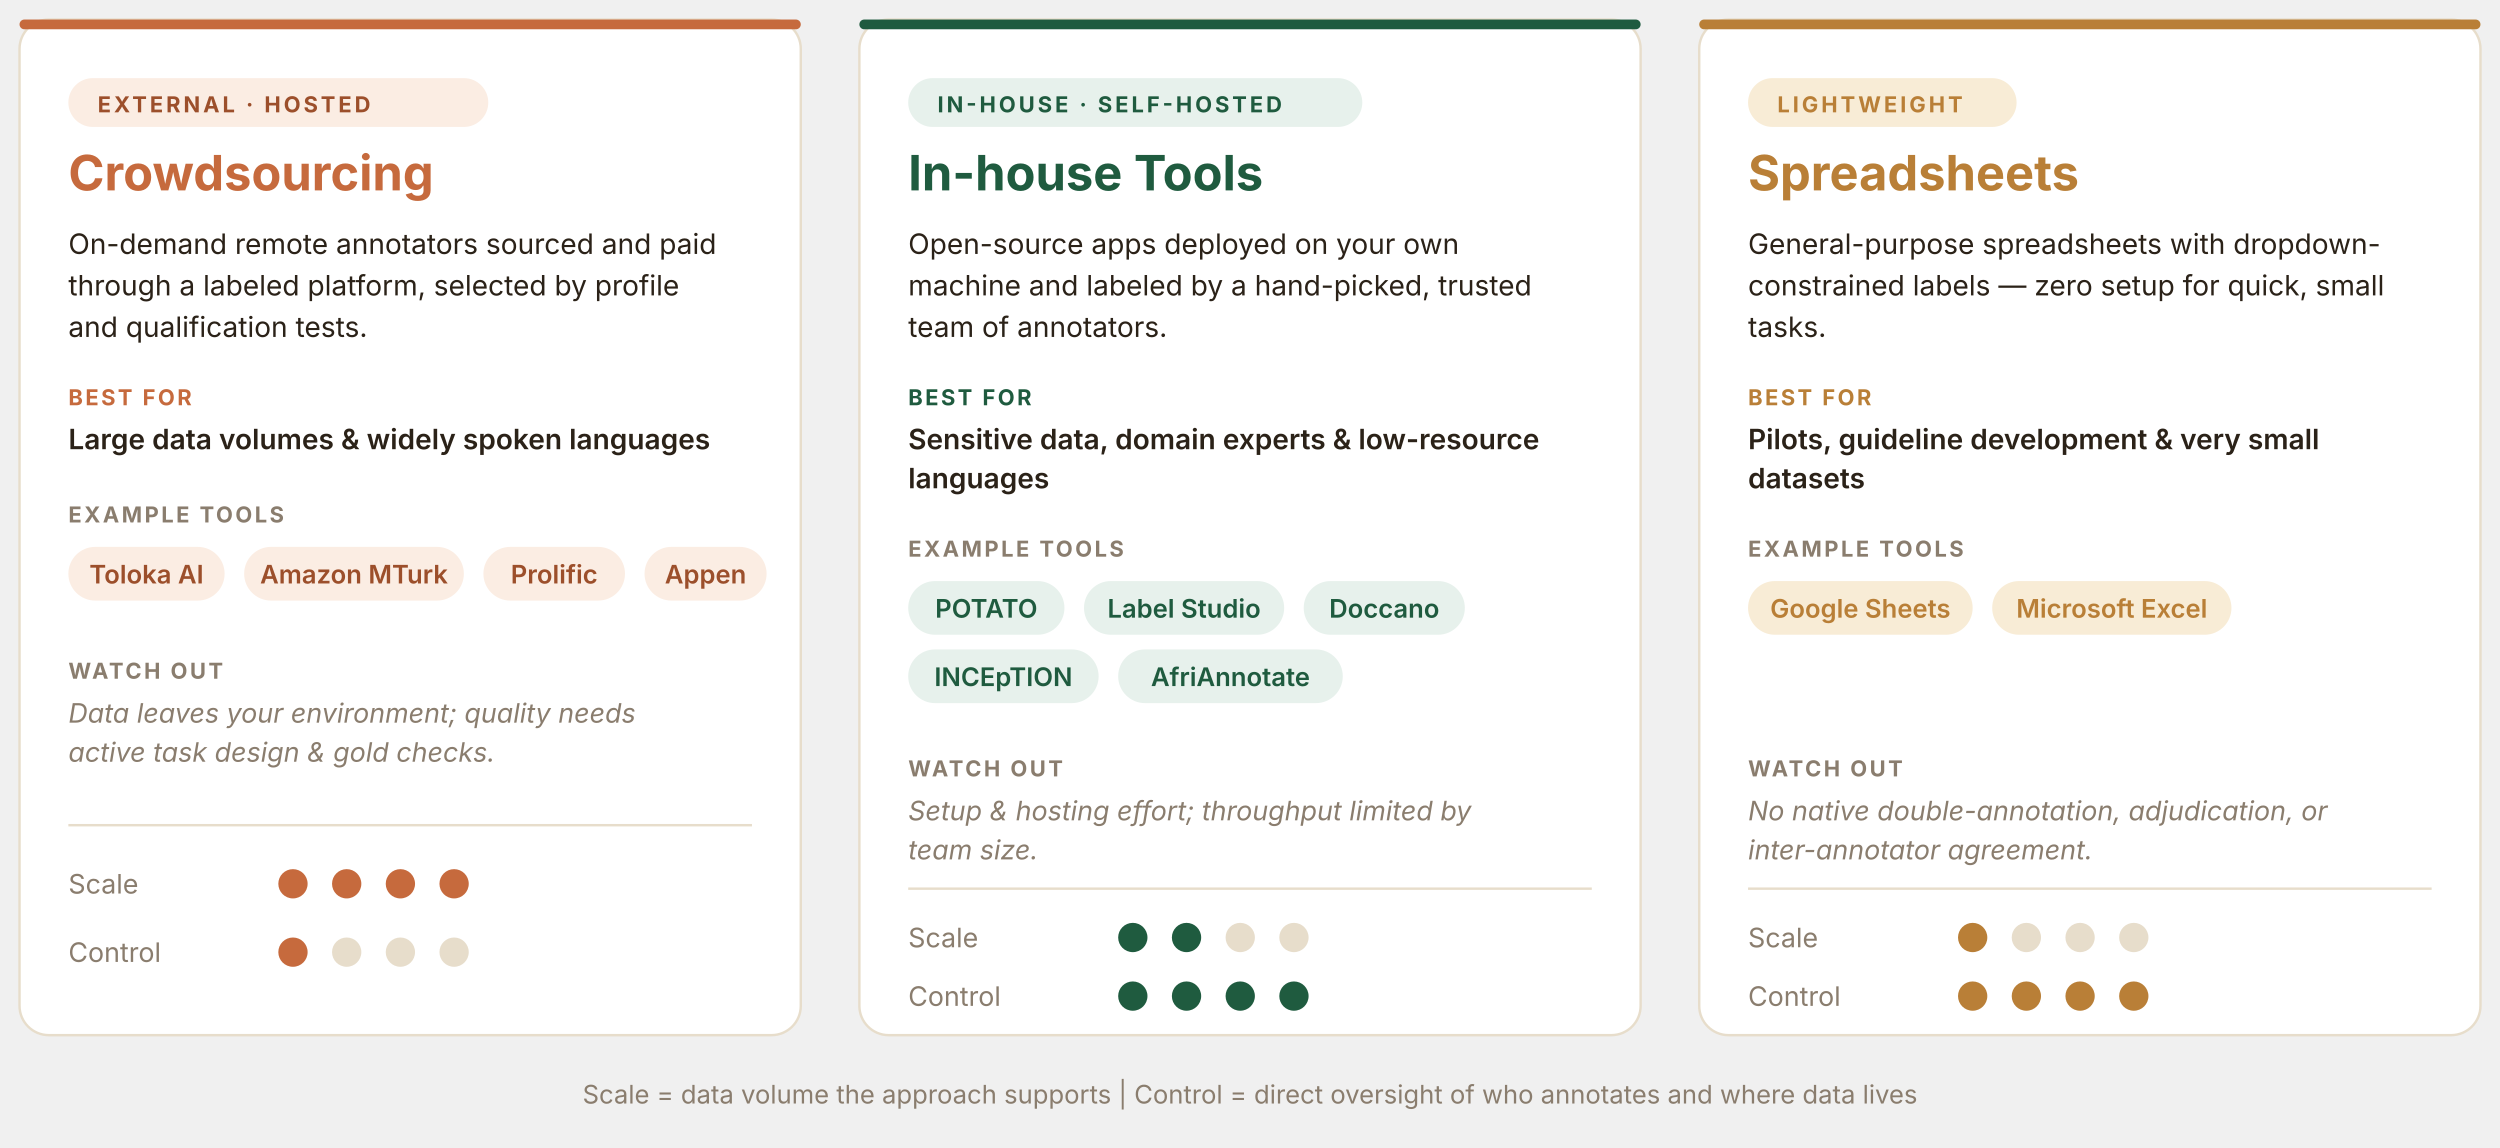
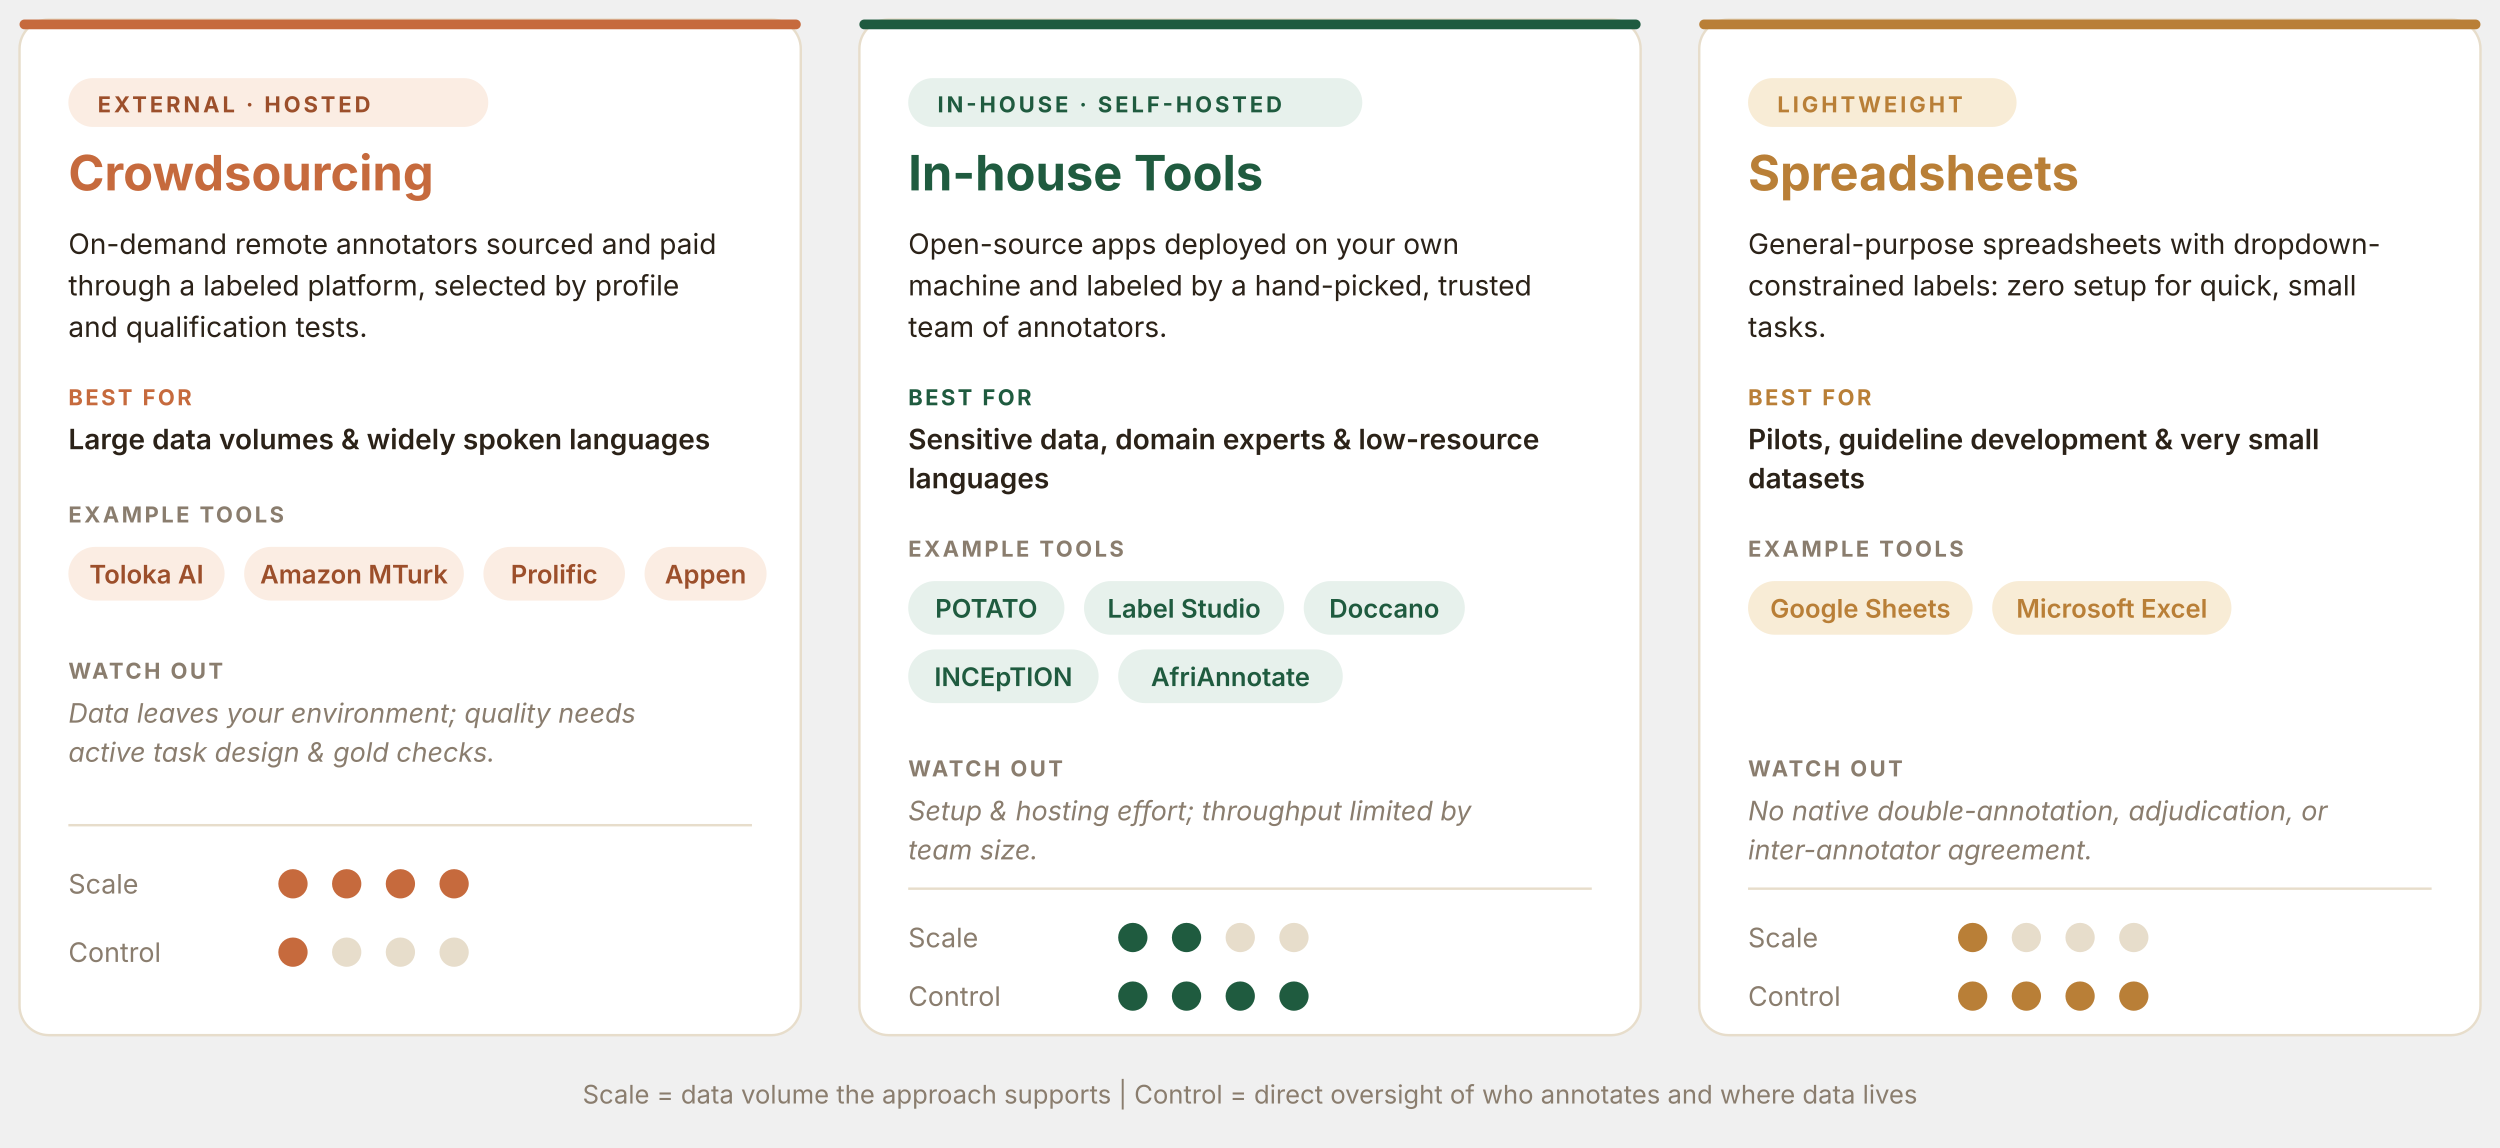
<svg xmlns="http://www.w3.org/2000/svg" viewBox="0 0 1024 470" width="100%" font-family="Inter,'Segoe UI',Roboto,system-ui,sans-serif" role="img" aria-labelledby="title">
  <g>
    <rect x="8" y="8" width="320" height="416" rx="12" fill="#FFFFFF" stroke="#E7DDCB" />
    <rect x="8" y="8" width="320" height="4" rx="2" fill="#C66A3D" />
    <rect x="28" y="32" width="172" height="20" rx="10" fill="#FBEDE3" />
    <text x="40" y="46" font-size="9" font-weight="700" letter-spacing="1.2" fill="#9C4F2B">EXTERNAL · HOSTED</text>
    <text x="28" y="78" font-size="20" font-weight="700" fill="#C66A3D">Crowdsourcing</text>
    <text font-size="11.5" fill="#2B2218">
      <tspan x="28" y="104">On-demand remote annotators sourced and paid</tspan>
      <tspan x="28" y="121">through a labeled platform, selected by profile</tspan>
      <tspan x="28" y="138">and qualification tests.</tspan>
    </text>
    <text x="28" y="166" font-size="9" font-weight="700" letter-spacing="1" fill="#C66A3D">BEST FOR</text>
    <text font-size="11.5" font-weight="600" fill="#2B2218">
      <tspan x="28" y="184">Large data volumes &amp; widely spoken languages</tspan>
    </text>
    <text x="28" y="214" font-size="9" font-weight="700" letter-spacing="1" fill="#8A7D6E">EXAMPLE TOOLS</text>
    <g font-size="10.5" font-weight="600" fill="#9C4F2B">
      <rect x="28" y="224" width="64" height="22" rx="11" fill="#FBEDE3" stroke="#E0A458" stroke-opacity="0" />
      <text x="60" y="239" text-anchor="middle">Toloka AI</text>
      <rect x="100" y="224" width="90" height="22" rx="11" fill="#FBEDE3" />
      <text x="145" y="239" text-anchor="middle">Amazon MTurk</text>
      <rect x="198" y="224" width="58" height="22" rx="11" fill="#FBEDE3" />
      <text x="227" y="239" text-anchor="middle">Prolific</text>
      <rect x="264" y="224" width="50" height="22" rx="11" fill="#FBEDE3" />
      <text x="289" y="239" text-anchor="middle">Appen</text>
    </g>
    <text x="28" y="278" font-size="9" font-weight="700" letter-spacing="1" fill="#8A7D6E">WATCH OUT</text>
    <text font-size="11" font-style="italic" fill="#8A7D6E">
      <tspan x="28" y="296">Data leaves your environment; quality needs</tspan>
      <tspan x="28" y="312">active task design &amp; gold checks.</tspan>
    </text>
    <line x1="28" y1="338" x2="308" y2="338" stroke="#E7DDCB" />
    <text x="28" y="366" font-size="11" fill="#8A7D6E">Scale</text>
    <g>
      <circle cx="120" cy="362" r="6" fill="#C66A3D" />
      <circle cx="142" cy="362" r="6" fill="#C66A3D" />
      <circle cx="164" cy="362" r="6" fill="#C66A3D" />
      <circle cx="186" cy="362" r="6" fill="#C66A3D" />
    </g>
    <text x="28" y="394" font-size="11" fill="#8A7D6E">Control</text>
    <g>
      <circle cx="120" cy="390" r="6" fill="#C66A3D" />
      <circle cx="142" cy="390" r="6" fill="#E7DDCB" />
      <circle cx="164" cy="390" r="6" fill="#E7DDCB" />
      <circle cx="186" cy="390" r="6" fill="#E7DDCB" />
    </g>
  </g>
  <g>
    <rect x="352" y="8" width="320" height="416" rx="12" fill="#FFFFFF" stroke="#E7DDCB" />
    <rect x="352" y="8" width="320" height="4" rx="2" fill="#1F5B3F" />
    <rect x="372" y="32" width="186" height="20" rx="10" fill="#E7F1EC" />
    <text x="384" y="46" font-size="9" font-weight="700" letter-spacing="1.2" fill="#1F5B3F">IN-HOUSE · SELF-HOSTED</text>
    <text x="372" y="78" font-size="20" font-weight="700" fill="#1F5B3F">In-house Tools</text>
    <text font-size="11.5" fill="#2B2218">
      <tspan x="372" y="104">Open-source apps deployed on your own</tspan>
      <tspan x="372" y="121">machine and labeled by a hand-picked, trusted</tspan>
      <tspan x="372" y="138">team of annotators.</tspan>
    </text>
    <text x="372" y="166" font-size="9" font-weight="700" letter-spacing="1" fill="#1F5B3F">BEST FOR</text>
    <text font-size="11.5" font-weight="600" fill="#2B2218">
      <tspan x="372" y="184">Sensitive data, domain experts &amp; low-resource</tspan>
      <tspan x="372" y="200">languages</tspan>
    </text>
    <text x="372" y="228" font-size="9" font-weight="700" letter-spacing="1" fill="#8A7D6E">EXAMPLE TOOLS</text>
    <g font-size="10.5" font-weight="600" fill="#1F5B3F">
      <rect x="372" y="238" width="64" height="22" rx="11" fill="#E7F1EC" />
      <text x="404" y="253" text-anchor="middle">POTATO</text>
      <rect x="444" y="238" width="82" height="22" rx="11" fill="#E7F1EC" />
      <text x="485" y="253" text-anchor="middle">Label Studio</text>
      <rect x="534" y="238" width="66" height="22" rx="11" fill="#E7F1EC" />
      <text x="567" y="253" text-anchor="middle">Doccano</text>
      <rect x="372" y="266" width="78" height="22" rx="11" fill="#E7F1EC" />
      <text x="411" y="281" text-anchor="middle">INCEpTION</text>
      <rect x="458" y="266" width="92" height="22" rx="11" fill="#E7F1EC" />
      <text x="504" y="281" text-anchor="middle">AfriAnnotate</text>
    </g>
    <text x="372" y="318" font-size="9" font-weight="700" letter-spacing="1" fill="#8A7D6E">WATCH OUT</text>
    <text font-size="11" font-style="italic" fill="#8A7D6E">
      <tspan x="372" y="336">Setup &amp; hosting effort; throughput limited by</tspan>
      <tspan x="372" y="352">team size.</tspan>
    </text>
    <line x1="372" y1="364" x2="652" y2="364" stroke="#E7DDCB" />
    <text x="372" y="388" font-size="11" fill="#8A7D6E">Scale</text>
    <g>
      <circle cx="464" cy="384" r="6" fill="#1F5B3F" />
      <circle cx="486" cy="384" r="6" fill="#1F5B3F" />
      <circle cx="508" cy="384" r="6" fill="#E7DDCB" />
      <circle cx="530" cy="384" r="6" fill="#E7DDCB" />
    </g>
    <text x="372" y="412" font-size="11" fill="#8A7D6E">Control</text>
    <g>
      <circle cx="464" cy="408" r="6" fill="#1F5B3F" />
      <circle cx="486" cy="408" r="6" fill="#1F5B3F" />
      <circle cx="508" cy="408" r="6" fill="#1F5B3F" />
      <circle cx="530" cy="408" r="6" fill="#1F5B3F" />
    </g>
  </g>
  <g>
    <rect x="696" y="8" width="320" height="416" rx="12" fill="#FFFFFF" stroke="#E7DDCB" />
    <rect x="696" y="8" width="320" height="4" rx="2" fill="#B97F37" />
    <rect x="716" y="32" width="110" height="20" rx="10" fill="#F8ECD6" />
    <text x="728" y="46" font-size="9" font-weight="700" letter-spacing="1.2" fill="#B97F37">LIGHTWEIGHT</text>
    <text x="716" y="78" font-size="20" font-weight="700" fill="#B97F37">Spreadsheets</text>
    <text font-size="11.5" fill="#2B2218">
      <tspan x="716" y="104">General-purpose spreadsheets with dropdown-</tspan>
-       <tspan x="716" y="121">constrained labels — zero setup for quick, small</tspan>
+       <tspan x="716" y="121">constrained labels: zero setup for quick, small</tspan>
      <tspan x="716" y="138">tasks.</tspan>
    </text>
    <text x="716" y="166" font-size="9" font-weight="700" letter-spacing="1" fill="#B97F37">BEST FOR</text>
    <text font-size="11.5" font-weight="600" fill="#2B2218">
      <tspan x="716" y="184">Pilots, guideline development &amp; very small</tspan>
      <tspan x="716" y="200">datasets</tspan>
    </text>
    <text x="716" y="228" font-size="9" font-weight="700" letter-spacing="1" fill="#8A7D6E">EXAMPLE TOOLS</text>
    <g font-size="10.5" font-weight="600" fill="#B97F37">
      <rect x="716" y="238" width="92" height="22" rx="11" fill="#F8ECD6" />
      <text x="762" y="253" text-anchor="middle">Google Sheets</text>
      <rect x="816" y="238" width="98" height="22" rx="11" fill="#F8ECD6" />
      <text x="865" y="253" text-anchor="middle">Microsoft Excel</text>
    </g>
    <text x="716" y="318" font-size="9" font-weight="700" letter-spacing="1" fill="#8A7D6E">WATCH OUT</text>
    <text font-size="11" font-style="italic" fill="#8A7D6E">
      <tspan x="716" y="336">No native double-annotation, adjudication, or</tspan>
      <tspan x="716" y="352">inter-annotator agreement.</tspan>
    </text>
    <line x1="716" y1="364" x2="996" y2="364" stroke="#E7DDCB" />
    <text x="716" y="388" font-size="11" fill="#8A7D6E">Scale</text>
    <g>
      <circle cx="808" cy="384" r="6" fill="#B97F37" />
      <circle cx="830" cy="384" r="6" fill="#E7DDCB" />
      <circle cx="852" cy="384" r="6" fill="#E7DDCB" />
      <circle cx="874" cy="384" r="6" fill="#E7DDCB" />
    </g>
    <text x="716" y="412" font-size="11" fill="#8A7D6E">Control</text>
    <g>
      <circle cx="808" cy="408" r="6" fill="#B97F37" />
      <circle cx="830" cy="408" r="6" fill="#B97F37" />
      <circle cx="852" cy="408" r="6" fill="#B97F37" />
      <circle cx="874" cy="408" r="6" fill="#B97F37" />
    </g>
  </g>
  <text x="512" y="452" text-anchor="middle" font-size="10.5" fill="#8A7D6E">Scale = data volume the approach supports  |  Control = direct oversight of who annotates and where data lives</text>
</svg>
